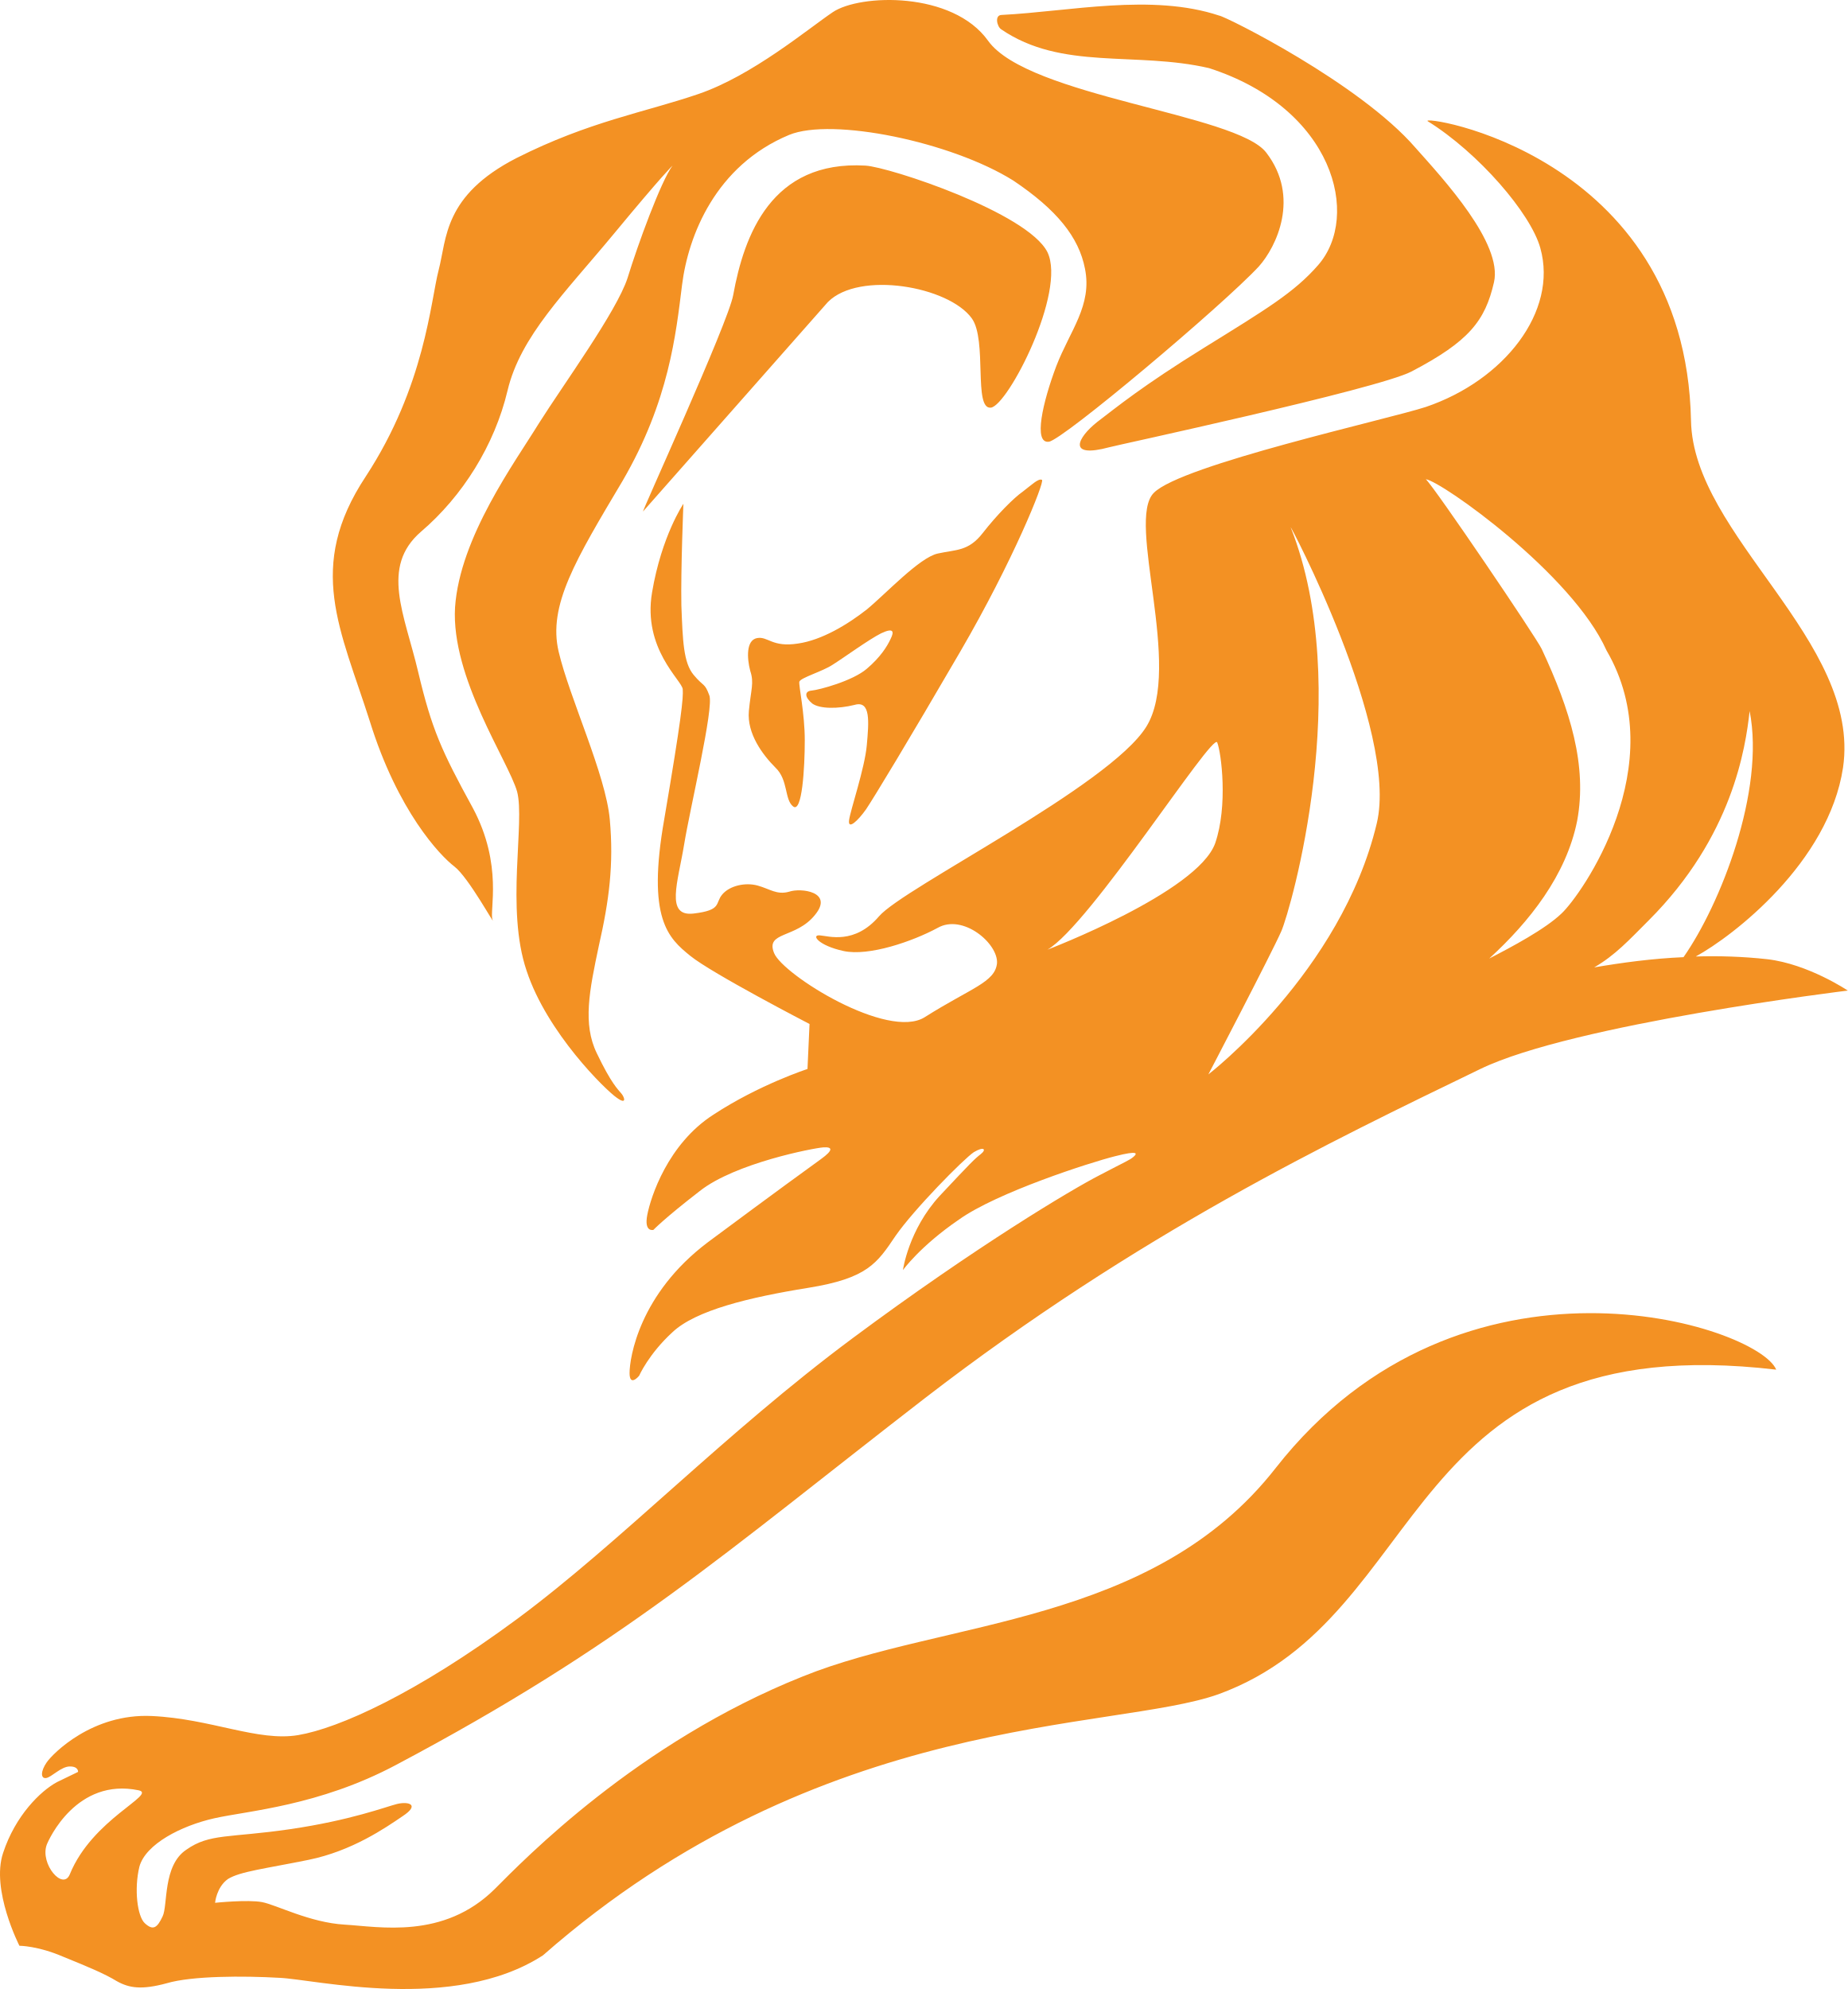
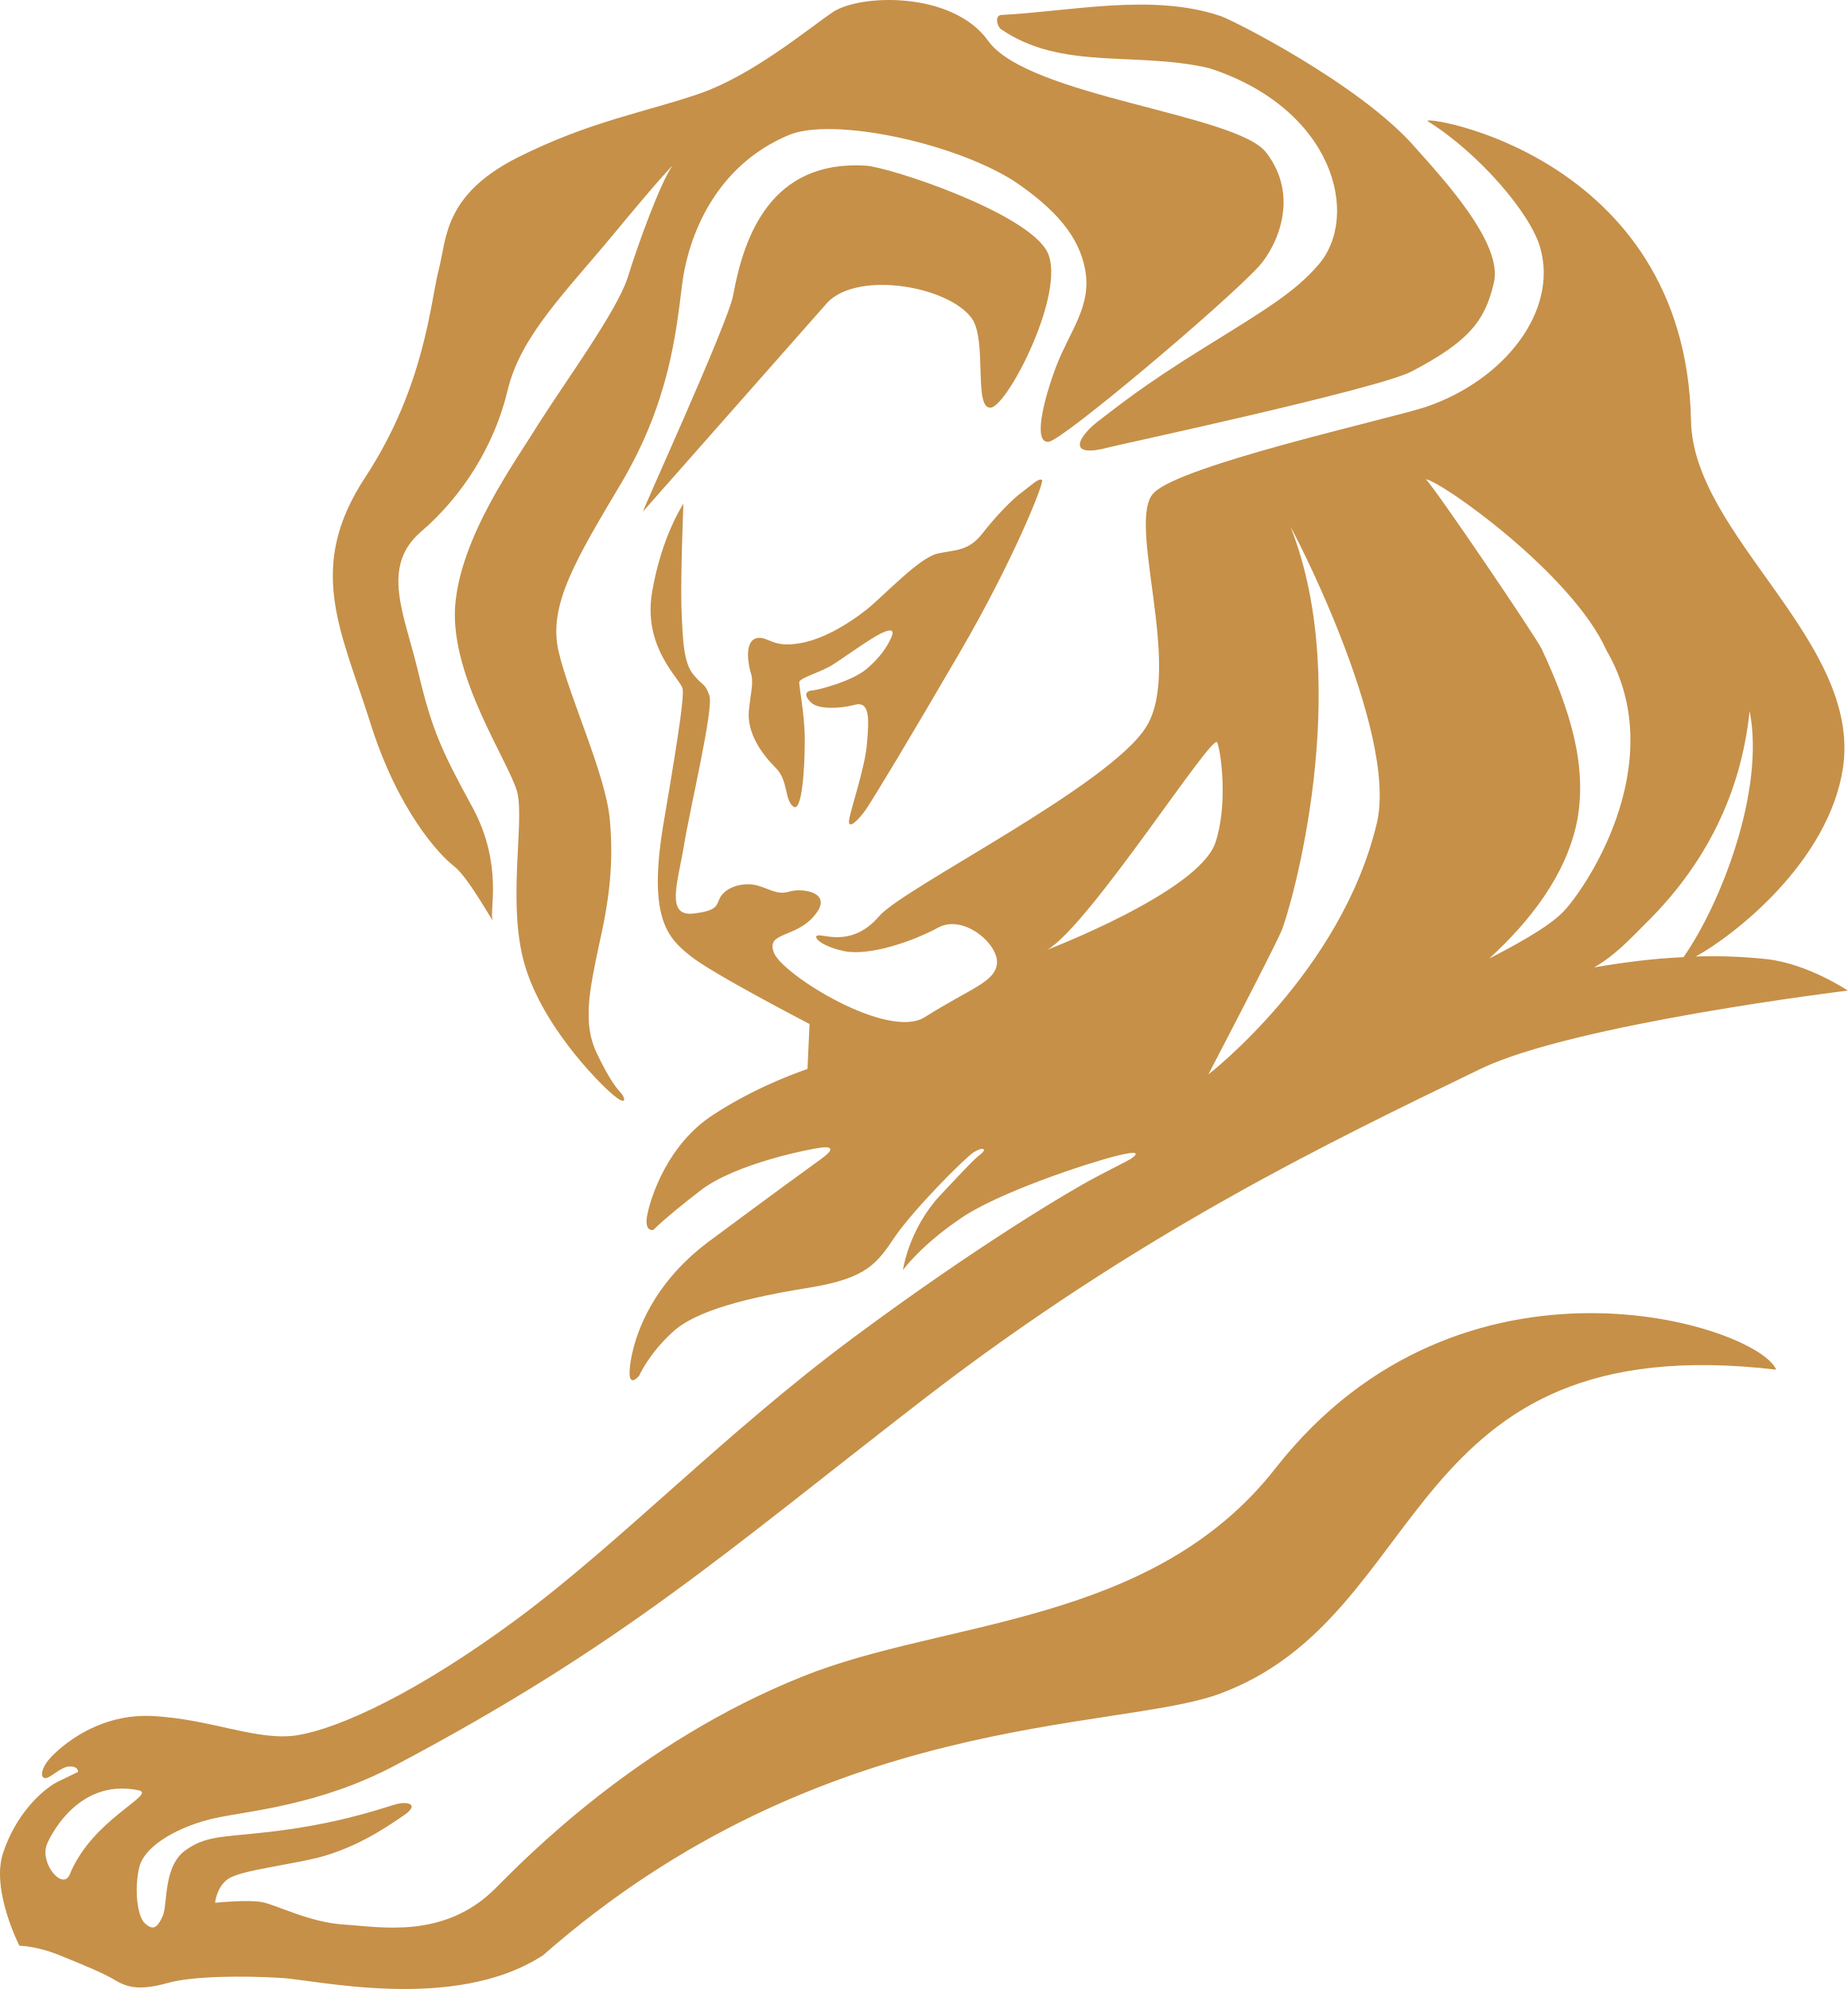
<svg xmlns="http://www.w3.org/2000/svg" version="1.1" id="Capa_1" x="0px" y="0px" width="547.131px" height="588.882px" viewBox="0 0 547.131 588.882" enable-background="new 0 0 547.131 588.882" xml:space="preserve">
-   <g id="CazYmy.tif" display="none">
-     <g display="inline">
-       <path fill="none" d="M-105.39,673.493c0-252.637,0-505.272,0-758.104c252.481,0,505.037,0,757.91,0c0,252.571,0,505.338,0,758.104    C400.062,673.493,147.376,673.493-105.39,673.493z M261.117,553.659c4.054,0,8.111,0.051,12.166-0.014    c4.051-0.066,8.125-0.016,12.148-0.418c93.709-9.385,169.814-50.676,225.875-126.701c38.23-51.846,57.537-110.615,59.166-175.103    c0.119-4.792-0.029-8.602-5.422-11.497c-59.791-32.101-123.434-44.705-190.57-35.59c-79.5,10.795-145.952,46.986-197.351,108.822    c-45.706,54.986-69.726,118.609-71.465,190.416c-0.167,6.908,2.173,10.641,8.238,13.789    C160.081,541.345,208.953,554.104,261.117,553.659z M175.548,193.373c-32.129-9.035-62.342-17.529-93.935-26.413    c8.134,32.836,15.652,63.184,23.417,94.53c-32.82-1.125-64.076-2.197-97.347-3.337c15.598,29.349,30.387,57.174,45.682,85.951    c-26.672,5.828-52.383,11.449-79.438,17.361c20.079,48.328,49.097,88.33,89.604,121.684    c14.529-121.484,70.897-215.374,175.996-276.152c105.258-60.87,214.954-62.592,327.051-14.047    c-9.287-52.093-28.736-97.429-60.711-138.645c-18.473,20.226-36.033,39.451-54.713,59.903    c-17.432-27.784-34.121-54.385-51.652-82.329c-15.906,29.67-30.822,57.491-45.951,85.705    c-23.58-22.692-46.254-44.514-70.082-67.446c-8.273,32.832-15.917,63.163-23.766,94.309    c-28.418-16.322-55.568-31.917-84.156-48.337C175.548,129.125,175.548,160.444,175.548,193.373z" />
-       <path fill-rule="evenodd" clip-rule="evenodd" fill="none" d="M202.636,365.593c13.528,61.598,60.755,96.242,114.455,97.391    c44.301,0.947,87.291-21.242,109.07-68.506c20.08-43.576,13.875-99.065-31.471-140.067c41.791-2.139,79.908,6.054,116.967,23.099    c-3.414,41.242-16.104,79.215-38.984,113.447c-41.842,62.596-100.385,98.879-175.082,108.654    c-43.961,5.752-86.271-0.838-126.69-18.936c-2.807-1.256-6.342-5.758-6.043-8.348C169.231,434.38,181.246,399.009,202.636,365.593    z" />
-     </g>
-   </g>
-   <path id="cannes" fill="#F39123" d="M287.743,94.248c4.645,6.459,0.404,27.049,5.653,26.443  c5.047-0.605,22.406-34.315,16.753-46.023c-5.854-11.708-46.83-25.232-53.895-25.636c-27.857-1.615-35.93,20.589-39.16,38.353  c-1.413,8.074-27.857,65.805-26.646,63.988l54.704-61.97C254.438,80.118,280.881,84.76,287.743,94.248L287.743,94.248z   M20.687,554.886c-2.018,5.047-8.881-3.026-6.863-8.68c0.605-1.615,8.882-19.983,27.251-16.148  C46.525,531.269,27.349,538.535,20.687,554.886L20.687,554.886z M310.149,281.168c12.516-7.268,48.85-64.393,50.264-61.365  c1.211,3.028,3.229,18.773-0.606,29.875C354.56,264.212,310.149,281.168,310.149,281.168L310.149,281.168z M382.212,156.218  c-1.211-2.826,32.098,59.952,25.436,87.606c-10.498,44.005-49.859,74.282-49.859,74.282s18.773-35.93,21.6-42.389  C382.212,269.258,400.985,203.856,382.212,156.218L382.212,156.218z M475.673,192.552c19.781,33.913-7.469,72.467-13.322,77.917  c-4.845,4.643-14.735,9.891-21.397,13.323c11.911-10.901,22.811-24.627,26.04-40.776c3.028-16.351-2.019-32.7-10.496-50.868  c-1.615-3.432-31.692-47.84-34.316-50.262C426.824,142.491,465.579,169.944,475.673,192.552L475.673,192.552z M488.188,272.488  c24.829-24.829,28.664-51.07,29.875-61.971c4.645,23.617-8.68,57.328-19.579,72.871c-9.287,0.404-18.167,1.615-26.444,3.028  C478.297,282.783,482.335,278.342,488.188,272.488L488.188,272.488z M377.772,434.58c-36.537,46.83-98.103,44.812-140.088,61.768  c-49.052,19.579-82.56,54.301-91.24,62.98c-15.14,14.938-34.114,11.102-44.408,10.495c-10.295-0.604-20.186-5.854-24.425-6.662  c-4.239-0.807-13.929,0.202-13.929,0.202s0.403-4.642,3.835-7.064c3.633-2.22,10.901-3.028,23.819-5.65  c12.919-2.625,22.81-9.489,27.856-12.92c5.249-3.432,1.817-4.442-1.614-3.634c-3.23,0.808-13.727,4.845-31.691,7.469  c-17.966,2.625-23.819,1.212-30.683,6.056c-7.065,4.643-5.45,16.553-7.065,19.782c-1.614,3.431-2.826,4.239-5.249,2.018  c-2.22-2.018-3.229-10.091-1.615-16.753c1.817-6.662,12.313-12.111,22.204-14.333c9.892-2.22,30.885-3.633,53.694-15.744  c67.421-35.729,97.093-62.576,156.641-108.6c63.384-48.849,119.903-75.898,164.513-97.496  c27.452-13.323,108.802-23.214,108.802-23.214s-11.709-7.872-23.819-9.285c-7.267-0.807-14.331-1.009-21.195-0.807  c11.102-6.057,39.361-27.857,43.602-55.916c5.45-37.545-44.408-68.631-45.015-102.745c-1.615-79.531-81.55-90.835-77.916-88.616  c14.938,9.286,30.479,27.251,33.306,37.546c5.249,18.772-10.697,39.16-33.912,47.032c-11.103,3.633-72.468,17.158-80.541,25.434  c-8.275,8.276,8.68,51.675-2.22,69.237c-10.901,17.562-71.861,47.638-79.128,56.117c-7.267,8.478-14.938,5.853-17.562,5.652  c-2.624-0.202-0.403,3.028,7.065,4.642c7.469,1.615,20.388-2.825,27.856-6.863c7.468-4.239,17.965,4.644,17.561,10.497  c-0.604,5.652-7.671,7.268-21.396,15.948c-10.9,6.863-41.986-12.516-44.61-18.976c-2.625-6.459,6.46-4.239,12.112-11.304  c5.652-6.863-4.24-8.075-7.671-6.863c-3.633,1.01-5.652-0.807-9.285-1.817c-3.633-1.009-8.276,0-10.497,2.625s0,4.642-8.478,5.652  c-8.479,1.009-4.643-9.285-2.827-20.387c1.817-11.102,8.882-40.573,7.469-44.207c-1.413-3.835-1.614-2.422-4.642-6.057  c-3.029-3.633-3.23-10.092-3.634-20.588c-0.201-10.498,0.605-30.077,0.605-30.077s-6.459,9.487-9.285,26.242  c-2.826,16.754,8.882,26.039,9.084,28.664c0.201,2.624-0.404,8.68-5.451,38.353c-5.248,29.673,1.211,35.325,7.671,40.574  c6.459,5.248,35.325,20.185,35.325,20.185l-0.605,13.323c0,0-14.332,4.643-27.856,13.524c-13.524,8.68-18.57,24.424-19.58,29.673  c-1.01,5.248,1.817,4.439,1.817,4.439s3.028-3.229,13.726-11.504c10.497-8.277,33.709-12.718,36.536-12.92  c2.826-0.202,3.028,0.807-0.605,3.432c-3.633,2.624-13.121,9.488-33.508,24.628c-20.387,15.34-23.214,34.314-23.214,38.755  c0,4.239,2.827,0.809,2.827,0.809s2.825-6.46,9.891-12.92c6.863-6.46,22.607-10.295,40.169-13.119  c17.562-2.827,20.387-7.267,25.838-15.342c5.45-7.873,20.185-22.811,23.213-24.829c3.029-1.817,3.836-0.807,2.019,0.606  c-1.816,1.412-2.825,2.423-12.111,12.313c-9.285,10.093-10.9,22.002-10.9,22.002s5.046-7.064,16.553-14.938  c11.302-8.075,38.957-16.955,46.224-18.772c7.066-1.816,6.662-0.808,5.45,0.202c-1.211,1.009-2.018,1.211-10.093,5.45  c-7.873,4.036-36.133,20.791-73.072,48.244c-37.747,28.057-68.632,60.354-99.111,82.962c-30.279,22.406-53.088,32.5-64.999,34.518  c-11.91,2.02-25.838-4.845-43.399-5.651c-17.562-0.809-29.269,11.103-31.086,13.727c-1.817,2.624-1.817,4.845-0.202,4.642  c1.614-0.201,4.441-3.431,7.064-3.431c2.625,0,2.423,1.613,2.423,1.613s-1.211,0.606-6.257,3.029  c-4.845,2.624-12.314,9.891-15.947,20.992c-3.633,10.9,4.845,27.453,4.845,27.453s5.45,0,12.918,3.229  c7.469,3.029,12.313,5.047,15.947,7.269c3.633,2.019,7.266,2.625,14.735,0.604c7.469-2.22,22.811-2.22,33.307-1.615  c10.497,0.404,51.675,10.498,78.119-6.66c82.56-72.467,168.955-66.209,200.041-77.312c63.585-23.213,53.088-109.204,165.118-96.084  C520.485,392.392,432.88,364.332,377.772,434.58L377.772,434.58z M134.535,256.541c4.239,3.23,12.314,18.167,11.304,15.745  c-1.009-2.422,3.23-16.148-5.854-33.105c-9.285-16.956-12.111-23.214-16.148-40.169c-4.037-17.159-11.303-31.086,0.808-41.583  c12.313-10.497,21.801-25.635,25.636-41.784s16.956-28.866,31.489-46.428c14.534-17.562,17.359-20.186,17.359-20.186  c-3.431,4.643-10.294,23.416-13.322,33.307c-3.23,9.891-18.975,31.49-26.242,42.996c-7.065,11.506-23.415,33.71-24.828,54.501  c-1.211,20.792,15.745,45.418,18.368,54.502c2.423,9.083-3.431,34.719,2.827,53.089c6.056,18.369,23.415,35.325,26.645,37.545  c3.028,2.221,2.422,0,1.413-1.211c-1.009-1.211-3.027-3.028-7.267-11.909c-4.24-8.681-2.221-18.572,0.606-31.894  c3.027-13.323,4.441-24.021,3.229-37.344c-1.211-13.323-11.91-35.931-15.139-49.658c-3.229-13.726,5.047-27.25,18.974-50.666  c13.727-23.617,15.746-43.4,17.562-57.933c1.816-14.534,9.891-35.326,31.691-44.409c12.718-5.248,48.041,2.019,66.412,13.525  c12.917,8.68,19.377,16.754,21.193,26.04c2.222,10.9-4.44,18.369-8.479,28.865c-4.035,10.699-6.861,23.012-2.22,22.406  c4.038-0.403,51.475-40.371,62.172-51.876c5.249-5.854,12.313-20.59,2.221-33.71c-8.681-11.506-70.448-16.552-82.356-33.105  c-10.498-14.736-37.95-13.928-46.023-8.478c-7.47,5.046-23.82,18.773-39.767,24.222c-15.946,5.451-32.297,8.075-53.896,18.975  c-21.598,11.102-20.589,23.819-23.012,33.105c-2.422,9.285-4.038,34.316-21.598,61.163c-17.764,26.846-7.469,45.216,1.211,72.466  C117.78,240.191,130.295,253.311,134.535,256.541L134.535,256.541z M251.411,242.814c-0.404,3.028,2.624,0.202,5.046-3.23  c2.422-3.633,12.111-19.58,27.855-46.629c15.744-27.048,25.03-50.262,24.224-50.868c-1.011-0.605-3.23,1.615-5.653,3.432  c-2.624,1.816-7.671,6.863-11.908,12.313c-4.24,5.45-7.873,4.844-13.323,6.056c-5.45,1.211-15.341,11.91-20.993,16.553  c-5.652,4.44-13.322,9.083-20.387,10.092c-7.671,1.211-8.882-2.22-12.112-1.615c-3.229,0.605-3.028,5.854-2.018,9.689  c1.211,3.633,0.201,5.451-0.404,11.91c-0.605,6.661,4.038,12.918,7.873,16.754c3.834,3.633,2.624,9.488,5.248,11.506  c2.624,2.019,3.432-11.304,3.432-19.581c0-8.074-1.816-16.148-1.615-17.359c0.404-1.211,6.863-3.028,9.892-5.047  c3.229-2.019,10.697-7.469,14.331-9.285c3.835-1.817,3.835-0.403,2.827,1.615c-1.009,2.22-3.028,5.45-7.065,8.881  c-4.239,3.633-14.129,6.257-16.35,6.459c-2.221,0.202-2.019,2.019,0.201,3.835c2.221,1.615,7.671,1.615,12.515,0.403  c4.845-1.413,4.239,5.047,3.633,11.91C256.053,227.474,251.814,239.787,251.411,242.814L251.411,242.814z M357.99,20.166  c36.939,11.91,45.015,43.804,32.298,58.337c-7.064,8.074-15.14,12.919-33.711,24.425c-18.57,11.506-25.837,17.562-31.692,22.003  c-5.854,4.642-9.082,10.899,3.635,7.469c1.212-0.405,79.33-17.159,89.423-22.406c16.955-8.882,21.8-14.938,24.424-26.444  c2.625-11.505-14.938-30.48-23.213-39.766c-16.553-19.176-56.318-38.958-58.136-39.16c-19.984-6.661-44.408-1.211-64.393-0.202  c-2.22,0-1.413,3.432-0.202,4.239C314.39,20.974,336.189,15.12,357.99,20.166L357.99,20.166z" />
-   <path id="sol" display="none" fill="#A28423" d="M568.858,272.532c0,0.952,0,2.223,0,3.175  c-22.544,10.16-45.088,20.003-67.632,30.164c-4.128,1.906-10.478,2.224-11.113,7.304c-0.636,5.397,6.033,6.668,9.844,9.209  c20.004,14.288,40.007,27.94,62.868,43.816c-32.704,4.129-61.599,7.621-92.397,11.432c18.732,25.083,36.196,48.262,55.883,74.3  c-33.021-6.352-61.281-12.066-91.445-18.099c10.479,30.164,20.004,57.788,30.481,88.27c-28.577-15.876-53.979-29.847-81.285-45.088  c0,31.753,0,60.646,0,91.445c-21.273-22.86-40.642-43.816-61.916-66.679c-9.207,30.165-17.781,58.105-26.988,88.906  c-13.654-29.213-26.037-55.884-39.373-84.143c-17.781,25.718-34.292,49.215-53.026,76.204c-4.128-32.704-7.62-61.281-11.113-92.397  c-25.401,19.367-48.263,36.515-74.299,56.201c5.397-27.308,9.842-51.439,14.605-75.253c0.953-4.445,4.445-9.843,0.317-13.337  c-4.127-3.492-8.89,1.271-13.335,2.541c-18.098,5.716-35.562,12.384-53.66,18.733c-5.081,1.906-10.161,5.715-16.194,1.906  c11.748-20.958,23.497-41.595,34.927-62.234c2.223-4.127,7.303-8.257,4.763-12.702c-2.858-5.396-9.526-2.539-14.289-2.539  c-24.131,1.27-47.945,3.176-75.252,1.904c20.957-19.367,39.69-36.831,58.424-54.295c6.35-5.715,9.525-9.525-2.54-12.701  c-25.084-6.667-49.533-14.923-76.84-23.179c29.211-13.653,55.883-26.036,84.142-39.373c-26.354-18.416-50.168-34.927-76.204-53.026  c32.387-4.127,61.281-7.62,92.081-11.43c-18.734-25.084-35.879-47.946-55.566-73.982c29.529,5.715,54.295,9.526,78.745,15.241  c11.113,2.54,12.066,0.317,8.573-9.208c-8.891-24.448-17.146-48.897-26.989-76.839c28.576,15.876,54.613,30.165,80.967,44.771  c0-31.435,0-60.647,0-91.446c20.957,22.543,41.278,44.135,62.551,66.997c9.208-30.481,17.781-57.789,26.989-88.906  c13.971,29.847,26.354,56.201,39.373,84.46c17.78-25.719,34.609-49.533,53.025-75.887c4.128,32.387,7.62,61.28,11.43,92.08  c24.449-18.416,46.993-35.562,69.537-52.391c1.271,0.636,2.223,1.271,3.493,2.223c-5.397,27.942-10.795,55.566-16.512,85.731  c29.848-10.479,57.472-19.687,87.953-30.483c-15.876,28.26-29.846,53.979-44.771,80.333c30.8,2.223,59.693-2.857,90.812,0.953  c-22.861,21.274-44.136,40.959-66.997,62.233C512.34,256.021,540.599,264.276,568.858,272.532z" />
-   <g display="none">
-     <path display="inline" fill-rule="evenodd" clip-rule="evenodd" fill="#020304" d="M261.117,553.659   c-52.164,0.445-101.036-12.314-147.214-36.295c-6.065-3.148-8.405-6.881-8.238-13.789c1.739-71.807,25.759-135.43,71.465-190.416   c51.399-61.836,117.851-98.027,197.351-108.822c67.137-9.115,130.779,3.489,190.57,35.59c5.393,2.896,5.541,6.705,5.422,11.497   c-1.629,64.487-20.936,123.257-59.166,175.103c-56.061,76.025-132.166,117.316-225.875,126.701   c-4.023,0.402-8.098,0.352-12.148,0.418C269.228,553.71,265.171,553.659,261.117,553.659z M202.636,365.593   c-21.39,33.416-33.405,68.787-37.778,106.734c-0.299,2.59,3.237,7.092,6.043,8.348c40.419,18.098,82.729,24.688,126.69,18.936   c74.697-9.775,133.24-46.059,175.082-108.654c22.881-34.232,35.57-72.205,38.984-113.447   c-37.059-17.045-75.176-25.237-116.967-23.099c45.346,41.002,51.551,96.491,31.471,140.067   c-21.779,47.264-64.77,69.453-109.07,68.506C263.391,461.835,216.164,427.19,202.636,365.593z" />
-     <path display="inline" fill-rule="evenodd" clip-rule="evenodd" fill="#020304" d="M175.548,193.373c0-32.929,0-64.248,0-97.263   c28.588,16.42,55.738,32.015,84.156,48.337c7.849-31.146,15.492-61.477,23.766-94.309c23.828,22.933,46.502,44.754,70.082,67.446   c15.129-28.214,30.045-56.035,45.951-85.705c17.531,27.944,34.221,54.545,51.652,82.329c18.68-20.452,36.24-39.678,54.713-59.903   c31.975,41.216,51.424,86.552,60.711,138.645c-112.098-48.545-221.793-46.823-327.051,14.047   C134.429,267.775,78.061,361.665,63.532,483.149c-40.507-33.354-69.525-73.355-89.604-121.684   c27.054-5.912,52.765-11.533,79.438-17.361c-15.294-28.777-30.083-56.603-45.682-85.951c33.271,1.14,64.527,2.212,97.347,3.337   c-7.765-31.347-15.283-61.694-23.417-94.53C113.206,175.844,143.418,184.338,175.548,193.373z" />
-   </g>
+   <path id="cannes" fill="#c69048" d="M287.743,94.248c4.645,6.459,0.404,27.049,5.653,26.443  c5.047-0.605,22.406-34.315,16.753-46.023c-5.854-11.708-46.83-25.232-53.895-25.636c-27.857-1.615-35.93,20.589-39.16,38.353  c-1.413,8.074-27.857,65.805-26.646,63.988l54.704-61.97C254.438,80.118,280.881,84.76,287.743,94.248L287.743,94.248z   M20.687,554.886c-2.018,5.047-8.881-3.026-6.863-8.68c0.605-1.615,8.882-19.983,27.251-16.148  C46.525,531.269,27.349,538.535,20.687,554.886L20.687,554.886z M310.149,281.168c12.516-7.268,48.85-64.393,50.264-61.365  c1.211,3.028,3.229,18.773-0.606,29.875C354.56,264.212,310.149,281.168,310.149,281.168L310.149,281.168z M382.212,156.218  c-1.211-2.826,32.098,59.952,25.436,87.606c-10.498,44.005-49.859,74.282-49.859,74.282s18.773-35.93,21.6-42.389  C382.212,269.258,400.985,203.856,382.212,156.218L382.212,156.218z M475.673,192.552c19.781,33.913-7.469,72.467-13.322,77.917  c-4.845,4.643-14.735,9.891-21.397,13.323c11.911-10.901,22.811-24.627,26.04-40.776c3.028-16.351-2.019-32.7-10.496-50.868  c-1.615-3.432-31.692-47.84-34.316-50.262C426.824,142.491,465.579,169.944,475.673,192.552L475.673,192.552z M488.188,272.488  c24.829-24.829,28.664-51.07,29.875-61.971c4.645,23.617-8.68,57.328-19.579,72.871c-9.287,0.404-18.167,1.615-26.444,3.028  C478.297,282.783,482.335,278.342,488.188,272.488L488.188,272.488z M377.772,434.58c-36.537,46.83-98.103,44.812-140.088,61.768  c-49.052,19.579-82.56,54.301-91.24,62.98c-15.14,14.938-34.114,11.102-44.408,10.495c-10.295-0.604-20.186-5.854-24.425-6.662  c-4.239-0.807-13.929,0.202-13.929,0.202s0.403-4.642,3.835-7.064c3.633-2.22,10.901-3.028,23.819-5.65  c12.919-2.625,22.81-9.489,27.856-12.92c5.249-3.432,1.817-4.442-1.614-3.634c-3.23,0.808-13.727,4.845-31.691,7.469  c-17.966,2.625-23.819,1.212-30.683,6.056c-7.065,4.643-5.45,16.553-7.065,19.782c-1.614,3.431-2.826,4.239-5.249,2.018  c-2.22-2.018-3.229-10.091-1.615-16.753c1.817-6.662,12.313-12.111,22.204-14.333c9.892-2.22,30.885-3.633,53.694-15.744  c67.421-35.729,97.093-62.576,156.641-108.6c63.384-48.849,119.903-75.898,164.513-97.496  c27.452-13.323,108.802-23.214,108.802-23.214s-11.709-7.872-23.819-9.285c-7.267-0.807-14.331-1.009-21.195-0.807  c11.102-6.057,39.361-27.857,43.602-55.916c5.45-37.545-44.408-68.631-45.015-102.745c-1.615-79.531-81.55-90.835-77.916-88.616  c14.938,9.286,30.479,27.251,33.306,37.546c5.249,18.772-10.697,39.16-33.912,47.032c-11.103,3.633-72.468,17.158-80.541,25.434  c-8.275,8.276,8.68,51.675-2.22,69.237c-10.901,17.562-71.861,47.638-79.128,56.117c-7.267,8.478-14.938,5.853-17.562,5.652  c-2.624-0.202-0.403,3.028,7.065,4.642c7.469,1.615,20.388-2.825,27.856-6.863c7.468-4.239,17.965,4.644,17.561,10.497  c-0.604,5.652-7.671,7.268-21.396,15.948c-10.9,6.863-41.986-12.516-44.61-18.976c-2.625-6.459,6.46-4.239,12.112-11.304  c5.652-6.863-4.24-8.075-7.671-6.863c-3.633,1.01-5.652-0.807-9.285-1.817c-3.633-1.009-8.276,0-10.497,2.625s0,4.642-8.478,5.652  c-8.479,1.009-4.643-9.285-2.827-20.387c1.817-11.102,8.882-40.573,7.469-44.207c-1.413-3.835-1.614-2.422-4.642-6.057  c-3.029-3.633-3.23-10.092-3.634-20.588c-0.201-10.498,0.605-30.077,0.605-30.077s-6.459,9.487-9.285,26.242  c-2.826,16.754,8.882,26.039,9.084,28.664c0.201,2.624-0.404,8.68-5.451,38.353c-5.248,29.673,1.211,35.325,7.671,40.574  c6.459,5.248,35.325,20.185,35.325,20.185l-0.605,13.323c0,0-14.332,4.643-27.856,13.524c-13.524,8.68-18.57,24.424-19.58,29.673  c-1.01,5.248,1.817,4.439,1.817,4.439s3.028-3.229,13.726-11.504c10.497-8.277,33.709-12.718,36.536-12.92  c2.826-0.202,3.028,0.807-0.605,3.432c-3.633,2.624-13.121,9.488-33.508,24.628c-20.387,15.34-23.214,34.314-23.214,38.755  c0,4.239,2.827,0.809,2.827,0.809s2.825-6.46,9.891-12.92c6.863-6.46,22.607-10.295,40.169-13.119  c17.562-2.827,20.387-7.267,25.838-15.342c5.45-7.873,20.185-22.811,23.213-24.829c3.029-1.817,3.836-0.807,2.019,0.606  c-1.816,1.412-2.825,2.423-12.111,12.313c-9.285,10.093-10.9,22.002-10.9,22.002s5.046-7.064,16.553-14.938  c11.302-8.075,38.957-16.955,46.224-18.772c7.066-1.816,6.662-0.808,5.45,0.202c-1.211,1.009-2.018,1.211-10.093,5.45  c-7.873,4.036-36.133,20.791-73.072,48.244c-37.747,28.057-68.632,60.354-99.111,82.962c-30.279,22.406-53.088,32.5-64.999,34.518  c-11.91,2.02-25.838-4.845-43.399-5.651c-17.562-0.809-29.269,11.103-31.086,13.727c-1.817,2.624-1.817,4.845-0.202,4.642  c1.614-0.201,4.441-3.431,7.064-3.431c2.625,0,2.423,1.613,2.423,1.613s-1.211,0.606-6.257,3.029  c-4.845,2.624-12.314,9.891-15.947,20.992c-3.633,10.9,4.845,27.453,4.845,27.453s5.45,0,12.918,3.229  c7.469,3.029,12.313,5.047,15.947,7.269c3.633,2.019,7.266,2.625,14.735,0.604c7.469-2.22,22.811-2.22,33.307-1.615  c10.497,0.404,51.675,10.498,78.119-6.66c82.56-72.467,168.955-66.209,200.041-77.312c63.585-23.213,53.088-109.204,165.118-96.084  C520.485,392.392,432.88,364.332,377.772,434.58L377.772,434.58z M134.535,256.541c4.239,3.23,12.314,18.167,11.304,15.745  c-1.009-2.422,3.23-16.148-5.854-33.105c-9.285-16.956-12.111-23.214-16.148-40.169c-4.037-17.159-11.303-31.086,0.808-41.583  c12.313-10.497,21.801-25.635,25.636-41.784s16.956-28.866,31.489-46.428c14.534-17.562,17.359-20.186,17.359-20.186  c-3.431,4.643-10.294,23.416-13.322,33.307c-3.23,9.891-18.975,31.49-26.242,42.996c-7.065,11.506-23.415,33.71-24.828,54.501  c-1.211,20.792,15.745,45.418,18.368,54.502c2.423,9.083-3.431,34.719,2.827,53.089c6.056,18.369,23.415,35.325,26.645,37.545  c3.028,2.221,2.422,0,1.413-1.211c-1.009-1.211-3.027-3.028-7.267-11.909c-4.24-8.681-2.221-18.572,0.606-31.894  c3.027-13.323,4.441-24.021,3.229-37.344c-1.211-13.323-11.91-35.931-15.139-49.658c-3.229-13.726,5.047-27.25,18.974-50.666  c13.727-23.617,15.746-43.4,17.562-57.933c1.816-14.534,9.891-35.326,31.691-44.409c12.718-5.248,48.041,2.019,66.412,13.525  c12.917,8.68,19.377,16.754,21.193,26.04c2.222,10.9-4.44,18.369-8.479,28.865c-4.035,10.699-6.861,23.012-2.22,22.406  c4.038-0.403,51.475-40.371,62.172-51.876c5.249-5.854,12.313-20.59,2.221-33.71c-8.681-11.506-70.448-16.552-82.356-33.105  c-10.498-14.736-37.95-13.928-46.023-8.478c-7.47,5.046-23.82,18.773-39.767,24.222c-15.946,5.451-32.297,8.075-53.896,18.975  c-21.598,11.102-20.589,23.819-23.012,33.105c-2.422,9.285-4.038,34.316-21.598,61.163c-17.764,26.846-7.469,45.216,1.211,72.466  C117.78,240.191,130.295,253.311,134.535,256.541L134.535,256.541z M251.411,242.814c-0.404,3.028,2.624,0.202,5.046-3.23  c2.422-3.633,12.111-19.58,27.855-46.629c15.744-27.048,25.03-50.262,24.224-50.868c-1.011-0.605-3.23,1.615-5.653,3.432  c-2.624,1.816-7.671,6.863-11.908,12.313c-4.24,5.45-7.873,4.844-13.323,6.056c-5.45,1.211-15.341,11.91-20.993,16.553  c-5.652,4.44-13.322,9.083-20.387,10.092c-7.671,1.211-8.882-2.22-12.112-1.615c-3.229,0.605-3.028,5.854-2.018,9.689  c1.211,3.633,0.201,5.451-0.404,11.91c-0.605,6.661,4.038,12.918,7.873,16.754c3.834,3.633,2.624,9.488,5.248,11.506  c2.624,2.019,3.432-11.304,3.432-19.581c0-8.074-1.816-16.148-1.615-17.359c0.404-1.211,6.863-3.028,9.892-5.047  c3.229-2.019,10.697-7.469,14.331-9.285c3.835-1.817,3.835-0.403,2.827,1.615c-1.009,2.22-3.028,5.45-7.065,8.881  c-4.239,3.633-14.129,6.257-16.35,6.459c-2.221,0.202-2.019,2.019,0.201,3.835c2.221,1.615,7.671,1.615,12.515,0.403  c4.845-1.413,4.239,5.047,3.633,11.91C256.053,227.474,251.814,239.787,251.411,242.814L251.411,242.814z M357.99,20.166  c36.939,11.91,45.015,43.804,32.298,58.337c-7.064,8.074-15.14,12.919-33.711,24.425c-18.57,11.506-25.837,17.562-31.692,22.003  c-5.854,4.642-9.082,10.899,3.635,7.469c1.212-0.405,79.33-17.159,89.423-22.406c16.955-8.882,21.8-14.938,24.424-26.444  c2.625-11.505-14.938-30.48-23.213-39.766c-16.553-19.176-56.318-38.958-58.136-39.16c-19.984-6.661-44.408-1.211-64.393-0.202  c-2.22,0-1.413,3.432-0.202,4.239C314.39,20.974,336.189,15.12,357.99,20.166L357.99,20.166z" />
</svg>
